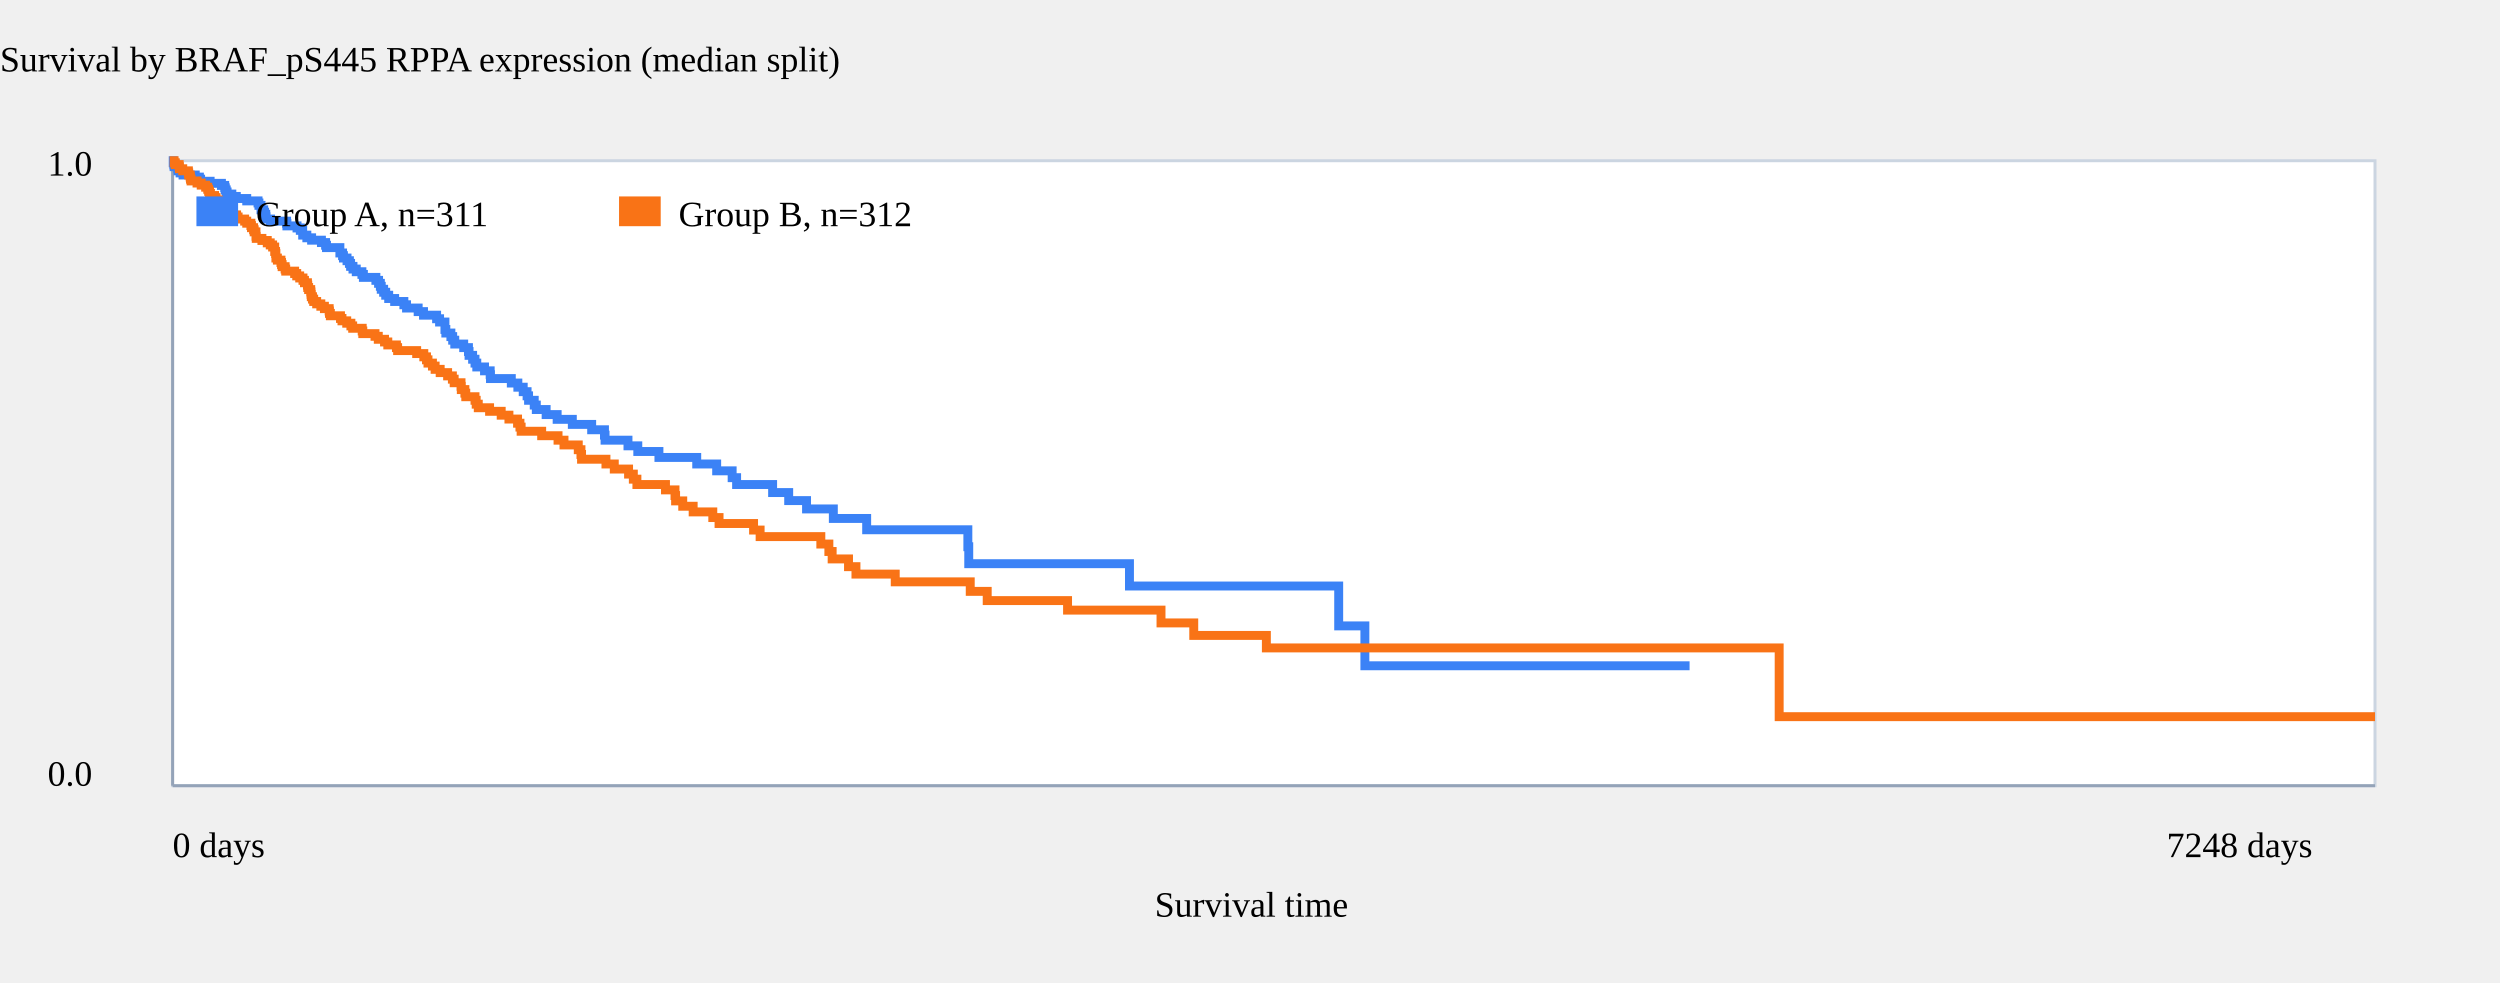
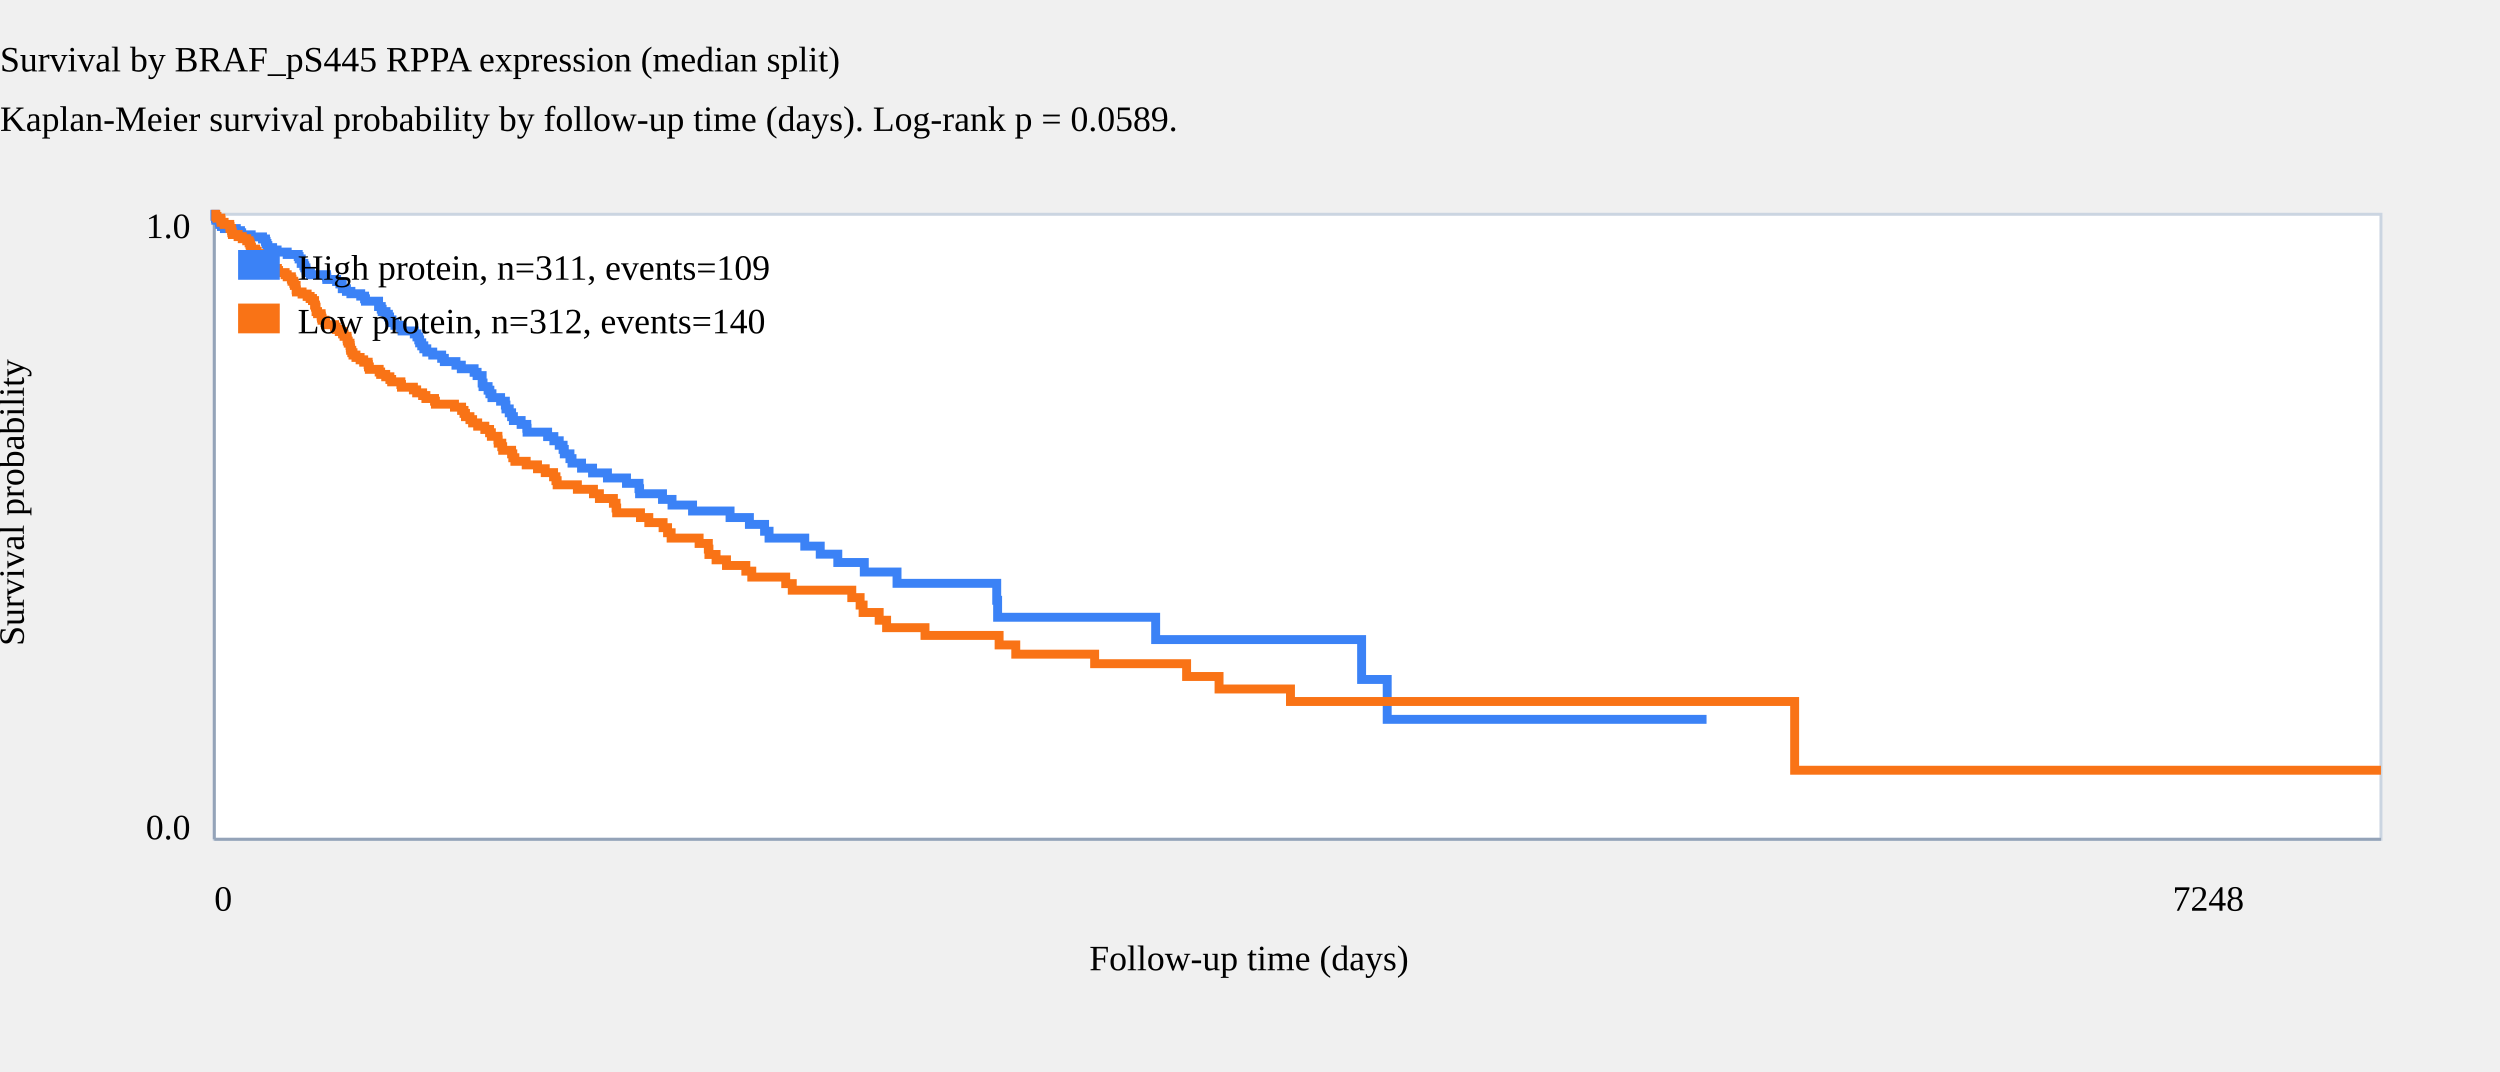
- <svg viewBox="0 0 840 330" role="img" aria-label="Survival by BRAF_pS445 RPPA expression (median split)">
+ <svg viewBox="0 0 840 360" role="img" aria-label="Survival by BRAF_pS445 RPPA expression (median split)">
  <text x="0" y="24" class="chart-title">Survival by BRAF_pS445 RPPA expression (median split)</text>
-   <rect x="58" y="54" width="740" height="210" fill="white" stroke="#cbd5e1" />
-   <line x1="58" y1="264" x2="798" y2="264" stroke="#94a3b8" />
-   <line x1="58" y1="54" x2="58" y2="264" stroke="#94a3b8" />
-   <path d="M 58.0 54.0 L 58.2 54.0 L 58.2 54.7 L 58.4 54.7 L 58.4 55.4 L 58.5 55.4 L 58.5 56.0 L 58.8 56.0 L 58.8 56.0 L 59.2 56.0 L 59.2 56.0 L 59.3 56.0 L 59.3 56.0 L 59.5 56.0 L 59.5 56.0 L 59.7 56.0 L 59.7 56.7 L 59.8 56.7 L 59.8 57.4 L 60.5 57.4 L 60.5 58.1 L 61.2 58.1 L 61.2 58.1 L 61.5 58.1 L 61.5 58.8 L 61.6 58.8 L 61.6 58.8 L 62.3 58.8 L 62.3 58.8 L 64.1 58.8 L 64.1 58.8 L 64.2 58.8 L 64.2 58.8 L 65.6 58.8 L 65.6 59.5 L 66.4 59.5 L 66.4 59.5 L 67.0 59.5 L 67.0 60.2 L 67.4 60.2 L 67.4 60.9 L 70.4 60.9 L 70.4 60.9 L 70.6 60.9 L 70.6 61.6 L 71.1 61.6 L 71.1 61.6 L 71.2 61.6 L 71.2 61.6 L 72.2 61.6 L 72.2 61.6 L 73.3 61.6 L 73.3 61.6 L 73.4 61.6 L 73.4 61.6 L 73.6 61.6 L 73.6 61.6 L 74.4 61.6 L 74.4 62.3 L 74.8 62.3 L 74.8 62.3 L 75.5 62.3 L 75.5 63.1 L 75.7 63.1 L 75.7 63.8 L 76.0 63.8 L 76.0 64.5 L 76.3 64.5 L 76.3 65.2 L 76.6 65.2 L 76.6 65.2 L 77.0 65.2 L 77.0 65.2 L 77.9 65.2 L 77.9 66.0 L 78.6 66.0 L 78.6 66.0 L 79.1 66.0 L 79.1 66.0 L 79.4 66.0 L 79.4 66.7 L 80.3 66.7 L 80.3 66.7 L 82.3 66.7 L 82.3 66.7 L 82.7 66.7 L 82.7 66.7 L 82.9 66.7 L 82.9 67.5 L 84.1 67.5 L 84.1 67.5 L 85.0 67.5 L 85.0 67.5 L 86.7 67.5 L 86.7 68.2 L 87.0 68.2 L 87.0 69.0 L 87.7 69.0 L 87.7 70.5 L 88.6 70.5 L 88.6 71.3 L 88.9 71.3 L 88.9 72.0 L 89.3 72.0 L 89.3 72.8 L 89.4 72.8 L 89.4 73.6 L 90.9 73.6 L 90.9 74.3 L 91.1 74.3 L 91.1 74.3 L 94.0 74.3 L 94.0 74.3 L 95.4 74.3 L 95.4 74.3 L 96.3 74.3 L 96.3 75.1 L 96.4 75.1 L 96.4 75.9 L 96.5 75.9 L 96.5 75.9 L 96.6 75.9 L 96.6 75.9 L 99.3 75.9 L 99.3 75.9 L 99.8 75.9 L 99.8 76.6 L 100.3 76.6 L 100.3 76.6 L 100.7 76.6 L 100.7 76.6 L 100.9 76.6 L 100.9 77.4 L 101.1 77.4 L 101.1 77.4 L 101.3 77.4 L 101.3 77.4 L 101.5 77.4 L 101.5 77.4 L 101.7 77.4 L 101.7 79.0 L 101.9 79.0 L 101.9 79.0 L 102.4 79.0 L 102.4 79.0 L 103.1 79.0 L 103.1 79.9 L 103.7 79.9 L 103.7 79.9 L 104.7 79.9 L 104.7 80.7 L 105.6 80.7 L 105.6 80.7 L 105.8 80.7 L 105.8 80.7 L 106.6 80.7 L 106.6 80.7 L 106.7 80.7 L 106.7 80.7 L 107.1 80.7 L 107.1 80.7 L 107.4 80.7 L 107.4 80.7 L 107.6 80.7 L 107.6 80.7 L 107.7 80.7 L 107.7 80.7 L 108.0 80.7 L 108.0 81.5 L 108.1 81.5 L 108.1 81.5 L 108.2 81.5 L 108.2 81.5 L 108.8 81.5 L 108.8 81.5 L 109.4 81.5 L 109.4 82.4 L 109.7 82.4 L 109.7 83.2 L 110.1 83.2 L 110.1 83.2 L 110.4 83.2 L 110.4 83.2 L 112.2 83.2 L 112.2 83.2 L 112.8 83.2 L 112.8 83.2 L 114.2 83.2 L 114.2 85.0 L 115.1 85.0 L 115.1 85.9 L 115.4 85.9 L 115.4 86.7 L 115.6 86.7 L 115.6 86.7 L 115.7 86.7 L 115.7 86.7 L 116.0 86.7 L 116.0 86.7 L 116.6 86.7 L 116.6 87.6 L 116.8 87.6 L 116.8 87.6 L 117.0 87.6 L 117.0 87.6 L 117.1 87.6 L 117.1 87.6 L 117.4 87.6 L 117.4 88.5 L 117.8 88.5 L 117.8 89.5 L 118.3 89.5 L 118.3 89.5 L 118.6 89.5 L 118.6 90.4 L 119.3 90.4 L 119.3 90.4 L 119.6 90.4 L 119.6 90.4 L 119.7 90.4 L 119.7 91.3 L 119.8 91.3 L 119.8 91.3 L 120.1 91.3 L 120.1 91.3 L 120.3 91.3 L 120.3 91.3 L 121.1 91.3 L 121.1 91.3 L 121.6 91.3 L 121.6 92.2 L 121.7 92.2 L 121.7 92.2 L 122.1 92.2 L 122.1 93.2 L 122.2 93.2 L 122.2 93.2 L 122.3 93.2 L 122.3 93.2 L 123.3 93.2 L 123.3 93.2 L 124.6 93.2 L 124.6 93.2 L 124.7 93.2 L 124.7 93.2 L 125.2 93.2 L 125.2 93.2 L 125.4 93.2 L 125.4 93.2 L 125.8 93.2 L 125.8 93.2 L 126.3 93.2 L 126.3 94.2 L 126.5 94.2 L 126.5 94.2 L 127.1 94.2 L 127.1 94.2 L 127.2 94.2 L 127.2 95.2 L 127.8 95.2 L 127.8 96.2 L 128.1 96.2 L 128.1 97.2 L 128.5 97.2 L 128.5 97.2 L 128.9 97.2 L 128.9 98.2 L 129.4 98.2 L 129.4 98.2 L 129.6 98.2 L 129.6 99.2 L 129.9 99.2 L 129.9 99.2 L 130.6 99.2 L 130.6 100.3 L 131.2 100.3 L 131.2 100.3 L 131.3 100.3 L 131.3 100.3 L 131.4 100.3 L 131.4 100.3 L 131.8 100.3 L 131.8 100.3 L 132.6 100.3 L 132.6 101.3 L 133.6 101.3 L 133.6 101.3 L 133.7 101.3 L 133.7 101.3 L 134.3 101.3 L 134.3 101.3 L 135.5 101.3 L 135.5 101.3 L 135.7 101.3 L 135.7 102.4 L 136.1 102.4 L 136.1 102.4 L 136.5 102.4 L 136.5 102.4 L 136.6 102.4 L 136.6 103.5 L 136.9 103.5 L 136.9 103.5 L 138.8 103.5 L 138.8 103.5 L 140.1 103.5 L 140.1 103.5 L 140.5 103.5 L 140.5 104.7 L 142.1 104.7 L 142.1 104.7 L 142.3 104.7 L 142.3 105.9 L 142.4 105.9 L 142.4 105.9 L 144.3 105.9 L 144.3 105.9 L 146.0 105.9 L 146.0 105.9 L 146.7 105.9 L 146.7 107.1 L 147.7 107.1 L 147.7 108.2 L 148.0 108.2 L 148.0 108.2 L 148.8 108.2 L 148.8 108.2 L 149.5 108.2 L 149.5 110.7 L 149.8 110.7 L 149.8 111.9 L 150.9 111.9 L 150.9 111.9 L 151.5 111.9 L 151.5 113.1 L 152.1 113.1 L 152.1 114.3 L 152.2 114.3 L 152.2 114.3 L 152.8 114.3 L 152.8 115.6 L 153.0 115.6 L 153.0 115.6 L 153.8 115.6 L 153.8 115.6 L 154.2 115.6 L 154.2 115.6 L 155.8 115.6 L 155.8 116.8 L 157.4 116.8 L 157.4 118.1 L 157.6 118.1 L 157.6 119.4 L 158.0 119.4 L 158.0 119.4 L 158.4 119.4 L 158.4 119.4 L 158.8 119.4 L 158.8 120.7 L 159.6 120.7 L 159.6 122.0 L 159.8 122.0 L 159.8 122.0 L 160.2 122.0 L 160.2 123.3 L 162.8 123.3 L 162.8 124.6 L 163.3 124.6 L 163.3 124.6 L 163.8 124.6 L 163.8 124.6 L 164.2 124.6 L 164.2 124.6 L 164.7 124.6 L 164.7 125.9 L 164.8 125.9 L 164.8 127.2 L 165.2 127.2 L 165.2 127.2 L 165.4 127.2 L 165.4 127.2 L 166.5 127.2 L 166.5 127.2 L 167.3 127.2 L 167.3 127.2 L 167.4 127.2 L 167.4 127.2 L 171.6 127.2 L 171.6 127.2 L 171.8 127.2 L 171.8 128.7 L 173.0 128.7 L 173.0 128.7 L 174.0 128.7 L 174.0 130.1 L 175.2 130.1 L 175.2 130.1 L 175.8 130.1 L 175.8 131.6 L 176.1 131.6 L 176.1 131.6 L 177.1 131.6 L 177.1 133.0 L 177.6 133.0 L 177.6 134.5 L 178.1 134.5 L 178.1 134.5 L 178.5 134.5 L 178.5 134.5 L 178.7 134.5 L 178.7 134.5 L 178.8 134.5 L 178.8 134.5 L 179.4 134.5 L 179.4 134.5 L 179.5 134.5 L 179.5 136.1 L 180.1 136.1 L 180.1 136.1 L 180.2 136.1 L 180.2 137.6 L 181.7 137.6 L 181.7 137.6 L 183.0 137.6 L 183.0 137.6 L 183.5 137.6 L 183.5 139.3 L 185.0 139.3 L 185.0 139.3 L 187.2 139.3 L 187.2 140.9 L 187.5 140.9 L 187.5 140.9 L 187.9 140.9 L 187.9 140.9 L 189.2 140.9 L 189.2 140.9 L 192.3 140.9 L 192.3 142.6 L 194.4 142.6 L 194.4 142.6 L 195.9 142.6 L 195.9 142.6 L 198.8 142.6 L 198.8 144.4 L 200.9 144.4 L 200.9 144.4 L 203.1 144.4 L 203.1 146.2 L 203.3 146.2 L 203.3 147.9 L 203.9 147.9 L 203.9 147.9 L 204.1 147.9 L 204.1 147.9 L 210.3 147.9 L 210.3 147.9 L 211.0 147.9 L 211.0 149.8 L 214.3 149.8 L 214.3 151.7 L 221.4 151.7 L 221.4 153.7 L 221.6 153.7 L 221.6 153.7 L 223.5 153.7 L 223.5 153.7 L 225.9 153.7 L 225.9 153.7 L 229.7 153.7 L 229.7 153.7 L 229.8 153.7 L 229.8 153.7 L 230.5 153.7 L 230.5 153.7 L 231.6 153.7 L 231.6 153.7 L 234.1 153.7 L 234.1 155.9 L 236.0 155.9 L 236.0 155.9 L 240.1 155.9 L 240.1 155.9 L 240.8 155.9 L 240.8 158.2 L 246.0 158.2 L 246.0 160.5 L 247.5 160.5 L 247.5 162.8 L 248.9 162.8 L 248.9 162.8 L 251.3 162.8 L 251.3 162.8 L 254.7 162.8 L 254.7 162.8 L 255.3 162.8 L 255.3 162.8 L 259.5 162.8 L 259.5 162.8 L 259.6 162.8 L 259.6 165.5 L 261.4 165.5 L 261.4 165.5 L 265.0 165.5 L 265.0 168.2 L 269.6 168.2 L 269.6 168.2 L 271.0 168.2 L 271.0 171.0 L 275.8 171.0 L 275.8 171.0 L 275.9 171.0 L 275.9 171.0 L 276.7 171.0 L 276.7 171.0 L 278.6 171.0 L 278.6 171.0 L 280.0 171.0 L 280.0 174.2 L 282.5 174.2 L 282.5 174.2 L 285.1 174.2 L 285.1 174.2 L 285.4 174.2 L 285.4 174.2 L 287.5 174.2 L 287.5 174.2 L 291.2 174.2 L 291.2 178.0 L 296.5 178.0 L 296.5 178.0 L 301.1 178.0 L 301.1 178.0 L 305.0 178.0 L 305.0 178.0 L 307.8 178.0 L 307.8 178.0 L 310.3 178.0 L 310.3 178.0 L 317.5 178.0 L 317.5 178.0 L 322.3 178.0 L 322.3 178.0 L 325.1 178.0 L 325.1 178.0 L 325.2 178.0 L 325.2 183.7 L 325.5 183.7 L 325.5 189.4 L 331.2 189.4 L 331.2 189.4 L 347.1 189.4 L 347.1 189.4 L 361.5 189.4 L 361.5 189.4 L 379.5 189.4 L 379.5 196.9 L 403.8 196.9 L 403.8 196.9 L 433.1 196.9 L 433.1 196.9 L 438.2 196.9 L 438.2 196.9 L 441.8 196.9 L 441.8 196.9 L 449.8 196.9 L 449.8 210.3 L 458.6 210.3 L 458.6 223.7 L 471.8 223.7 L 471.8 223.7 L 524.6 223.7 L 524.6 223.7 L 567.7 223.7 L 567.7 223.7" fill="none" stroke="#3b82f6" stroke-width="3" />
-   <path d="M 58.0 54.0 L 58.5 54.0 L 58.5 54.7 L 58.9 54.7 L 58.9 55.3 L 59.1 55.3 L 59.1 55.3 L 59.3 55.3 L 59.3 55.3 L 59.4 55.3 L 59.4 55.3 L 59.5 55.3 L 59.5 55.3 L 60.2 55.3 L 60.2 56.0 L 60.3 56.0 L 60.3 56.7 L 60.5 56.7 L 60.5 56.7 L 61.4 56.7 L 61.4 57.4 L 62.5 57.4 L 62.5 57.4 L 63.3 57.4 L 63.3 58.1 L 63.4 58.1 L 63.4 58.8 L 63.9 58.8 L 63.9 59.5 L 64.0 59.5 L 64.0 60.2 L 64.2 60.2 L 64.2 60.8 L 64.3 60.8 L 64.3 60.8 L 66.2 60.8 L 66.2 61.5 L 67.6 61.5 L 67.6 62.2 L 67.9 62.2 L 67.9 62.2 L 68.5 62.2 L 68.5 62.2 L 69.1 62.2 L 69.1 62.9 L 69.3 62.9 L 69.3 62.9 L 69.8 62.9 L 69.8 63.6 L 70.1 63.6 L 70.1 64.3 L 70.4 64.3 L 70.4 65.0 L 70.5 65.0 L 70.5 65.0 L 70.7 65.0 L 70.7 65.7 L 71.4 65.7 L 71.4 65.7 L 71.6 65.7 L 71.6 65.7 L 72.1 65.7 L 72.1 66.4 L 72.4 66.4 L 72.4 66.4 L 72.6 66.4 L 72.6 67.2 L 73.4 67.2 L 73.4 67.9 L 73.6 67.9 L 73.6 68.6 L 74.4 68.6 L 74.4 69.3 L 74.9 69.3 L 74.9 70.0 L 75.1 70.0 L 75.1 70.7 L 75.8 70.7 L 75.8 70.7 L 77.7 70.7 L 77.7 71.4 L 78.2 71.4 L 78.2 72.2 L 78.6 72.2 L 78.6 72.2 L 79.5 72.2 L 79.5 72.9 L 80.0 72.9 L 80.0 73.6 L 81.0 73.6 L 81.0 73.6 L 82.2 73.6 L 82.2 74.3 L 82.9 74.3 L 82.9 75.0 L 84.3 75.0 L 84.3 75.8 L 84.5 75.8 L 84.5 76.5 L 85.2 76.5 L 85.2 77.2 L 85.4 77.2 L 85.4 77.9 L 86.0 77.9 L 86.0 79.4 L 86.1 79.4 L 86.1 80.1 L 87.1 80.1 L 87.1 80.1 L 88.0 80.1 L 88.0 80.8 L 88.2 80.8 L 88.2 80.8 L 89.8 80.8 L 89.8 81.6 L 90.8 81.6 L 90.8 82.3 L 91.6 82.3 L 91.6 83.0 L 92.3 83.0 L 92.3 84.5 L 92.4 84.5 L 92.4 84.5 L 92.6 84.5 L 92.6 85.2 L 92.7 85.2 L 92.7 86.7 L 93.2 86.7 L 93.2 87.4 L 93.8 87.4 L 93.8 87.4 L 94.0 87.4 L 94.0 87.4 L 94.1 87.4 L 94.1 87.4 L 94.4 87.4 L 94.4 88.2 L 94.6 88.2 L 94.6 88.9 L 94.8 88.9 L 94.8 89.6 L 95.3 89.6 L 95.3 89.6 L 95.5 89.6 L 95.5 89.6 L 95.8 89.6 L 95.8 90.4 L 96.0 90.4 L 96.0 91.1 L 96.5 91.1 L 96.5 91.1 L 98.0 91.1 L 98.0 91.1 L 98.9 91.1 L 98.9 91.1 L 99.0 91.1 L 99.0 91.9 L 99.6 91.9 L 99.6 91.9 L 99.7 91.9 L 99.7 92.7 L 100.4 92.7 L 100.4 92.7 L 100.7 92.7 L 100.7 93.4 L 101.2 93.4 L 101.2 93.4 L 101.8 93.4 L 101.8 94.2 L 102.3 94.2 L 102.3 95.0 L 102.4 95.0 L 102.4 95.0 L 102.9 95.0 L 102.9 95.0 L 103.3 95.0 L 103.3 95.8 L 103.4 95.8 L 103.4 96.6 L 103.7 96.6 L 103.7 97.3 L 104.4 97.3 L 104.4 98.1 L 104.5 98.1 L 104.5 98.9 L 104.6 98.9 L 104.6 99.7 L 105.0 99.7 L 105.0 100.5 L 105.4 100.5 L 105.4 101.3 L 105.5 101.3 L 105.5 101.3 L 106.4 101.3 L 106.4 102.1 L 106.6 102.1 L 106.6 102.1 L 107.2 102.1 L 107.2 102.1 L 107.8 102.1 L 107.8 102.9 L 108.3 102.9 L 108.3 102.9 L 109.0 102.9 L 109.0 103.7 L 110.6 103.7 L 110.6 104.5 L 110.7 104.5 L 110.7 105.3 L 111.0 105.3 L 111.0 106.1 L 111.3 106.1 L 111.3 106.1 L 111.7 106.1 L 111.7 106.1 L 112.9 106.1 L 112.9 106.1 L 114.4 106.1 L 114.4 107.0 L 114.5 107.0 L 114.5 107.0 L 114.7 107.0 L 114.7 107.0 L 114.9 107.0 L 114.9 107.8 L 115.1 107.8 L 115.1 107.8 L 116.0 107.8 L 116.0 107.8 L 116.5 107.8 L 116.5 108.6 L 117.0 108.6 L 117.0 108.6 L 117.9 108.6 L 117.9 109.5 L 118.1 109.5 L 118.1 109.5 L 118.4 109.5 L 118.4 109.5 L 118.5 109.5 L 118.5 110.3 L 118.7 110.3 L 118.7 110.3 L 118.8 110.3 L 118.8 110.3 L 119.6 110.3 L 119.6 110.3 L 119.8 110.3 L 119.8 110.3 L 120.3 110.3 L 120.3 110.3 L 120.8 110.3 L 120.8 110.3 L 121.0 110.3 L 121.0 110.3 L 121.7 110.3 L 121.7 111.2 L 121.9 111.2 L 121.9 112.1 L 122.7 112.1 L 122.7 112.1 L 123.2 112.1 L 123.2 112.1 L 123.5 112.1 L 123.5 112.1 L 124.5 112.1 L 124.5 112.1 L 124.6 112.1 L 124.6 112.1 L 124.7 112.1 L 124.7 112.1 L 126.0 112.1 L 126.0 113.0 L 127.1 113.0 L 127.1 114.0 L 127.7 114.0 L 127.7 114.0 L 128.2 114.0 L 128.2 114.0 L 128.4 114.0 L 128.4 114.0 L 129.2 114.0 L 129.2 114.9 L 129.4 114.9 L 129.4 114.9 L 129.5 114.9 L 129.5 114.9 L 129.9 114.9 L 129.9 114.9 L 130.0 114.9 L 130.0 114.9 L 130.3 114.9 L 130.3 115.9 L 131.9 115.9 L 131.9 115.9 L 132.3 115.9 L 132.3 115.9 L 133.2 115.9 L 133.2 116.8 L 133.4 116.8 L 133.4 116.8 L 133.6 116.8 L 133.6 117.8 L 137.1 117.8 L 137.1 117.8 L 138.8 117.8 L 138.8 117.8 L 140.0 117.8 L 140.0 118.8 L 140.2 118.8 L 140.2 118.8 L 140.7 118.8 L 140.7 118.8 L 141.3 118.8 L 141.3 118.8 L 141.9 118.8 L 141.9 118.8 L 142.3 118.8 L 142.3 118.8 L 142.4 118.8 L 142.4 119.9 L 143.3 119.9 L 143.3 120.9 L 143.7 120.9 L 143.7 120.9 L 143.8 120.9 L 143.8 122.0 L 144.0 122.0 L 144.0 122.0 L 144.7 122.0 L 144.7 122.0 L 145.0 122.0 L 145.0 122.0 L 145.3 122.0 L 145.3 123.0 L 146.1 123.0 L 146.1 123.0 L 146.2 123.0 L 146.2 124.1 L 146.4 124.1 L 146.4 124.1 L 146.5 124.1 L 146.5 124.1 L 147.9 124.1 L 147.9 125.2 L 148.0 125.2 L 148.0 125.2 L 150.4 125.2 L 150.4 126.3 L 150.9 126.3 L 150.9 126.3 L 151.0 126.3 L 151.0 126.3 L 151.1 126.3 L 151.1 126.3 L 152.0 126.3 L 152.0 127.4 L 152.6 127.4 L 152.6 128.6 L 153.2 128.6 L 153.2 128.6 L 154.4 128.6 L 154.4 128.6 L 154.7 128.6 L 154.7 128.6 L 154.9 128.6 L 154.9 129.8 L 155.0 129.8 L 155.0 130.9 L 155.2 130.9 L 155.2 130.9 L 156.2 130.9 L 156.2 132.1 L 156.5 132.1 L 156.5 133.3 L 158.9 133.3 L 158.9 133.3 L 159.1 133.3 L 159.1 133.3 L 159.4 133.3 L 159.4 133.3 L 159.6 133.3 L 159.6 134.5 L 160.0 134.5 L 160.0 135.8 L 160.7 135.8 L 160.7 137.0 L 161.4 137.0 L 161.4 137.0 L 163.4 137.0 L 163.4 137.0 L 164.0 137.0 L 164.0 137.0 L 164.5 137.0 L 164.5 138.2 L 167.4 138.2 L 167.4 138.2 L 168.4 138.2 L 168.4 139.5 L 170.0 139.5 L 170.0 139.5 L 170.3 139.5 L 170.3 139.5 L 171.0 139.5 L 171.0 140.8 L 171.4 140.8 L 171.4 140.8 L 172.1 140.8 L 172.1 140.8 L 172.2 140.8 L 172.2 140.8 L 172.9 140.8 L 172.9 140.8 L 173.4 140.8 L 173.4 140.8 L 173.9 140.8 L 173.9 142.2 L 174.7 142.2 L 174.7 143.5 L 175.1 143.5 L 175.1 144.9 L 176.3 144.9 L 176.3 144.9 L 176.7 144.9 L 176.7 144.9 L 178.0 144.9 L 178.0 144.9 L 178.3 144.9 L 178.3 144.9 L 179.4 144.9 L 179.4 144.9 L 182.0 144.9 L 182.0 146.4 L 184.5 146.4 L 184.5 146.4 L 185.2 146.4 L 185.2 146.4 L 185.7 146.4 L 185.7 146.4 L 186.5 146.4 L 186.5 146.4 L 186.6 146.4 L 186.6 146.4 L 187.5 146.4 L 187.5 147.9 L 189.5 147.9 L 189.5 149.5 L 190.4 149.5 L 190.4 149.5 L 190.8 149.5 L 190.8 149.5 L 191.2 149.5 L 191.2 149.5 L 194.3 149.5 L 194.3 151.1 L 195.2 151.1 L 195.2 152.7 L 195.4 152.7 L 195.4 154.3 L 199.5 154.3 L 199.5 154.3 L 203.6 154.3 L 203.6 155.9 L 205.2 155.9 L 205.2 155.9 L 206.4 155.9 L 206.4 157.6 L 208.6 157.6 L 208.6 157.6 L 211.2 157.6 L 211.2 159.3 L 211.7 159.3 L 211.7 159.3 L 212.8 159.3 L 212.8 161.0 L 213.1 161.0 L 213.1 161.0 L 213.5 161.0 L 213.5 161.0 L 214.0 161.0 L 214.0 162.8 L 217.2 162.8 L 217.2 162.8 L 223.1 162.8 L 223.1 162.8 L 223.6 162.8 L 223.6 164.6 L 226.8 164.6 L 226.8 166.5 L 227.0 166.5 L 227.0 168.3 L 229.4 168.3 L 229.4 170.1 L 232.9 170.1 L 232.9 172.0 L 233.9 172.0 L 233.9 172.0 L 234.4 172.0 L 234.4 172.0 L 234.7 172.0 L 234.7 172.0 L 239.5 172.0 L 239.5 173.9 L 241.6 173.9 L 241.6 175.9 L 244.2 175.9 L 244.2 175.9 L 246.4 175.9 L 246.4 175.9 L 246.6 175.9 L 246.6 175.9 L 247.1 175.9 L 247.1 175.9 L 248.3 175.9 L 248.3 175.9 L 253.2 175.9 L 253.2 178.1 L 255.4 178.1 L 255.4 180.3 L 261.9 180.3 L 261.9 180.3 L 264.6 180.3 L 264.6 180.3 L 268.8 180.3 L 268.8 180.3 L 270.4 180.3 L 270.4 180.3 L 275.8 180.3 L 275.8 182.8 L 277.3 182.8 L 277.3 182.8 L 278.5 182.8 L 278.5 185.3 L 279.6 185.3 L 279.6 187.8 L 285.1 187.8 L 285.1 190.4 L 287.6 190.4 L 287.6 192.9 L 288.8 192.9 L 288.8 192.9 L 300.8 192.9 L 300.8 195.5 L 312.0 195.5 L 312.0 195.5 L 314.3 195.5 L 314.3 195.5 L 322.4 195.5 L 322.4 195.5 L 322.9 195.5 L 322.9 195.5 L 326.0 195.5 L 326.0 198.7 L 331.7 198.7 L 331.7 201.8 L 345.9 201.8 L 345.9 201.8 L 358.7 201.8 L 358.7 205.0 L 365.9 205.0 L 365.9 205.0 L 370.3 205.0 L 370.3 205.0 L 375.3 205.0 L 375.3 205.0 L 376.8 205.0 L 376.8 205.0 L 390.1 205.0 L 390.1 209.3 L 401.1 209.3 L 401.1 213.5 L 425.5 213.5 L 425.5 217.7 L 429.1 217.7 L 429.1 217.7 L 429.2 217.7 L 429.2 217.7 L 430.0 217.7 L 430.0 217.7 L 451.1 217.7 L 451.1 217.7 L 460.3 217.7 L 460.3 217.7 L 469.0 217.7 L 469.0 217.7 L 493.0 217.7 L 493.0 217.7 L 537.2 217.7 L 537.2 217.7 L 544.5 217.7 L 544.5 217.7 L 597.8 217.7 L 597.8 240.8 L 798.0 240.8 L 798.0 240.8" fill="none" stroke="#f97316" stroke-width="3" />
-   <text x="58" y="288" class="axis-label">0 days</text>
-   <text x="728" y="288" class="axis-label">7248 days</text>
-   <text x="388.0" y="308" class="axis-label">Survival time</text>
-   <text x="16" y="59" class="axis-label">1.0</text>
-   <text x="16" y="264" class="axis-label">0.0</text>
-   <rect x="66" y="66" width="14" height="10" fill="#3b82f6" />
-   <text x="86" y="76" class="legend">Group A, n=311</text>
-   <rect x="208" y="66" width="14" height="10" fill="#f97316" />
-   <text x="228" y="76" class="legend">Group B, n=312</text>
+   <text x="0" y="44" class="axis-label">Kaplan-Meier survival probability by follow-up time (days). Log-rank p = 0.0589.</text>
+   <rect x="72" y="72" width="728" height="210" fill="white" stroke="#cbd5e1" />
+   <line x1="72" y1="282" x2="800" y2="282" stroke="#94a3b8" />
+   <line x1="72" y1="72" x2="72" y2="282" stroke="#94a3b8" />
+   <path d="M 72.0 72.0 L 72.2 72.0 L 72.2 72.7 L 72.4 72.7 L 72.4 73.4 L 72.5 73.4 L 72.5 74.0 L 72.8 74.0 L 72.8 74.0 L 73.2 74.0 L 73.2 74.0 L 73.3 74.0 L 73.3 74.0 L 73.5 74.0 L 73.5 74.0 L 73.7 74.0 L 73.7 74.7 L 73.8 74.7 L 73.8 75.4 L 74.4 75.4 L 74.4 76.1 L 75.1 76.1 L 75.1 76.1 L 75.4 76.1 L 75.4 76.8 L 75.5 76.8 L 75.5 76.8 L 76.2 76.8 L 76.2 76.8 L 78.0 76.8 L 78.0 76.8 L 78.1 76.8 L 78.1 76.8 L 79.4 76.8 L 79.4 77.5 L 80.2 77.5 L 80.2 77.5 L 80.8 77.5 L 80.8 78.2 L 81.2 78.2 L 81.2 78.9 L 84.2 78.9 L 84.2 78.9 L 84.4 78.9 L 84.4 79.6 L 84.9 79.6 L 84.9 79.6 L 85.0 79.6 L 85.0 79.6 L 86.0 79.6 L 86.0 79.6 L 87.1 79.6 L 87.1 79.6 L 87.2 79.6 L 87.2 79.6 L 87.4 79.6 L 87.4 79.6 L 88.2 79.6 L 88.2 80.3 L 88.6 80.3 L 88.6 80.3 L 89.2 80.3 L 89.2 81.1 L 89.4 81.1 L 89.4 81.8 L 89.7 81.8 L 89.7 82.5 L 90.0 82.5 L 90.0 83.2 L 90.3 83.2 L 90.3 83.2 L 90.7 83.2 L 90.7 83.2 L 91.6 83.2 L 91.6 84.0 L 92.3 84.0 L 92.3 84.0 L 92.8 84.0 L 92.8 84.0 L 93.1 84.0 L 93.1 84.7 L 93.9 84.7 L 93.9 84.7 L 95.9 84.7 L 95.9 84.7 L 96.3 84.7 L 96.3 84.7 L 96.5 84.7 L 96.5 85.5 L 97.7 85.5 L 97.7 85.5 L 98.5 85.5 L 98.5 85.5 L 100.2 85.5 L 100.2 86.2 L 100.5 86.2 L 100.5 87.0 L 101.2 87.0 L 101.2 88.5 L 102.1 88.5 L 102.1 89.3 L 102.4 89.3 L 102.4 90.0 L 102.8 90.0 L 102.8 90.8 L 102.9 90.8 L 102.9 91.6 L 104.3 91.6 L 104.3 92.3 L 104.5 92.3 L 104.5 92.3 L 107.5 92.3 L 107.5 92.3 L 108.8 92.3 L 108.8 92.3 L 109.7 92.3 L 109.7 93.1 L 109.8 93.1 L 109.8 93.9 L 109.9 93.9 L 109.9 93.9 L 110.0 93.9 L 110.0 93.9 L 112.7 93.9 L 112.7 93.9 L 113.1 93.9 L 113.1 94.6 L 113.6 94.6 L 113.6 94.6 L 114.0 94.6 L 114.0 94.6 L 114.2 94.6 L 114.2 95.4 L 114.4 95.4 L 114.4 95.4 L 114.6 95.4 L 114.6 95.4 L 114.8 95.4 L 114.8 95.4 L 115.0 95.4 L 115.0 97.0 L 115.2 97.0 L 115.2 97.0 L 115.7 97.0 L 115.7 97.0 L 116.4 97.0 L 116.4 97.9 L 117.0 97.9 L 117.0 97.9 L 117.9 97.9 L 117.9 98.7 L 118.8 98.7 L 118.8 98.7 L 119.0 98.7 L 119.0 98.7 L 119.8 98.7 L 119.8 98.7 L 119.9 98.7 L 119.9 98.7 L 120.3 98.7 L 120.3 98.7 L 120.6 98.7 L 120.6 98.7 L 120.8 98.7 L 120.8 98.7 L 120.9 98.7 L 120.9 98.7 L 121.2 98.7 L 121.2 99.5 L 121.3 99.5 L 121.3 99.5 L 121.4 99.5 L 121.4 99.5 L 122.0 99.5 L 122.0 99.5 L 122.5 99.5 L 122.5 100.4 L 122.8 100.4 L 122.8 101.2 L 123.2 101.2 L 123.2 101.2 L 123.5 101.2 L 123.5 101.2 L 125.3 101.2 L 125.3 101.2 L 125.9 101.2 L 125.9 101.2 L 127.2 101.2 L 127.2 103.0 L 128.1 103.0 L 128.1 103.9 L 128.4 103.9 L 128.4 104.7 L 128.6 104.7 L 128.6 104.7 L 128.7 104.7 L 128.7 104.7 L 129.1 104.7 L 129.1 104.7 L 129.7 104.7 L 129.7 105.6 L 129.9 105.6 L 129.9 105.6 L 130.1 105.6 L 130.1 105.6 L 130.2 105.6 L 130.2 105.6 L 130.5 105.6 L 130.5 106.5 L 130.9 106.5 L 130.9 107.5 L 131.4 107.5 L 131.4 107.5 L 131.7 107.5 L 131.7 108.4 L 132.3 108.4 L 132.3 108.4 L 132.6 108.4 L 132.6 108.4 L 132.7 108.4 L 132.7 109.3 L 132.8 109.3 L 132.8 109.3 L 133.1 109.3 L 133.1 109.3 L 133.3 109.3 L 133.3 109.3 L 134.1 109.3 L 134.1 109.3 L 134.6 109.3 L 134.6 110.2 L 134.7 110.2 L 134.7 110.2 L 135.1 110.2 L 135.1 111.2 L 135.2 111.2 L 135.2 111.2 L 135.3 111.2 L 135.3 111.2 L 136.3 111.2 L 136.3 111.2 L 137.5 111.2 L 137.5 111.2 L 137.6 111.2 L 137.6 111.2 L 138.1 111.2 L 138.1 111.2 L 138.3 111.2 L 138.3 111.2 L 138.7 111.2 L 138.7 111.2 L 139.2 111.2 L 139.2 112.2 L 139.4 112.2 L 139.4 112.2 L 140.0 112.2 L 140.0 112.2 L 140.1 112.2 L 140.1 113.2 L 140.7 113.2 L 140.7 114.2 L 141.0 114.2 L 141.0 115.2 L 141.4 115.2 L 141.4 115.2 L 141.7 115.2 L 141.7 116.2 L 142.2 116.2 L 142.2 116.2 L 142.4 116.2 L 142.4 117.2 L 142.7 117.2 L 142.7 117.2 L 143.4 117.2 L 143.4 118.3 L 144.0 118.3 L 144.0 118.3 L 144.1 118.3 L 144.1 118.3 L 144.2 118.3 L 144.2 118.3 L 144.6 118.3 L 144.6 118.3 L 145.4 118.3 L 145.4 119.3 L 146.3 119.3 L 146.3 119.3 L 146.4 119.3 L 146.4 119.3 L 147.0 119.3 L 147.0 119.3 L 148.2 119.3 L 148.2 119.3 L 148.4 119.3 L 148.4 120.4 L 148.8 120.4 L 148.8 120.4 L 149.2 120.4 L 149.2 120.4 L 149.3 120.4 L 149.3 121.5 L 149.6 121.5 L 149.6 121.5 L 151.4 121.5 L 151.4 121.5 L 152.8 121.5 L 152.8 121.5 L 153.2 121.5 L 153.2 122.7 L 154.8 122.7 L 154.8 122.7 L 155.0 122.7 L 155.0 123.9 L 155.1 123.9 L 155.1 123.9 L 156.9 123.9 L 156.9 123.9 L 158.6 123.9 L 158.6 123.9 L 159.3 123.9 L 159.3 125.1 L 160.3 125.1 L 160.3 126.2 L 160.6 126.2 L 160.6 126.2 L 161.3 126.2 L 161.3 126.2 L 162.0 126.2 L 162.0 128.7 L 162.3 128.7 L 162.3 129.9 L 163.4 129.9 L 163.4 129.9 L 164.0 129.9 L 164.0 131.1 L 164.6 131.1 L 164.6 132.3 L 164.7 132.3 L 164.7 132.3 L 165.3 132.3 L 165.3 133.6 L 165.4 133.6 L 165.4 133.6 L 166.2 133.6 L 166.2 133.6 L 166.6 133.6 L 166.6 133.6 L 168.2 133.6 L 168.2 134.8 L 169.8 134.8 L 169.8 136.1 L 170.0 136.1 L 170.0 137.4 L 170.3 137.4 L 170.3 137.4 L 170.7 137.4 L 170.7 137.4 L 171.1 137.4 L 171.1 138.7 L 171.9 138.7 L 171.9 140.0 L 172.1 140.0 L 172.1 140.0 L 172.5 140.0 L 172.5 141.3 L 175.1 141.3 L 175.1 142.6 L 175.6 142.6 L 175.6 142.6 L 176.1 142.6 L 176.1 142.6 L 176.5 142.6 L 176.5 142.6 L 177.0 142.6 L 177.0 143.9 L 177.1 143.9 L 177.1 145.2 L 177.5 145.2 L 177.5 145.2 L 177.7 145.2 L 177.7 145.2 L 178.8 145.2 L 178.8 145.2 L 179.6 145.2 L 179.6 145.2 L 179.7 145.2 L 179.7 145.2 L 183.8 145.2 L 183.8 145.2 L 184.0 145.2 L 184.0 146.7 L 185.1 146.7 L 185.1 146.7 L 186.1 146.7 L 186.1 148.1 L 187.3 148.1 L 187.3 148.1 L 187.9 148.1 L 187.9 149.6 L 188.2 149.6 L 188.2 149.6 L 189.2 149.6 L 189.2 151.0 L 189.6 151.0 L 189.6 152.5 L 190.1 152.5 L 190.1 152.5 L 190.5 152.5 L 190.5 152.5 L 190.7 152.5 L 190.7 152.5 L 190.8 152.5 L 190.8 152.5 L 191.4 152.5 L 191.4 152.5 L 191.5 152.5 L 191.5 154.1 L 192.1 154.1 L 192.1 154.1 L 192.2 154.1 L 192.2 155.6 L 193.7 155.6 L 193.7 155.6 L 194.9 155.6 L 194.9 155.6 L 195.4 155.6 L 195.4 157.3 L 196.9 157.3 L 196.9 157.3 L 199.1 157.3 L 199.1 158.9 L 199.4 158.9 L 199.4 158.9 L 199.8 158.9 L 199.8 158.9 L 201.1 158.9 L 201.1 158.9 L 204.1 158.9 L 204.1 160.6 L 206.2 160.6 L 206.2 160.6 L 207.7 160.6 L 207.7 160.6 L 210.5 160.6 L 210.5 162.4 L 212.6 162.4 L 212.6 162.4 L 214.7 162.4 L 214.7 164.2 L 214.9 164.2 L 214.9 165.9 L 215.5 165.9 L 215.5 165.9 L 215.7 165.9 L 215.7 165.9 L 221.9 165.9 L 221.9 165.9 L 222.6 165.9 L 222.6 167.8 L 225.8 167.8 L 225.8 169.7 L 232.7 169.7 L 232.7 171.7 L 232.9 171.7 L 232.9 171.7 L 234.8 171.7 L 234.8 171.7 L 237.2 171.7 L 237.2 171.7 L 240.9 171.7 L 240.9 171.7 L 241.0 171.7 L 241.0 171.7 L 241.7 171.7 L 241.7 171.7 L 242.8 171.7 L 242.8 171.7 L 245.3 171.7 L 245.3 173.9 L 247.1 173.9 L 247.1 173.9 L 251.2 173.9 L 251.2 173.9 L 251.8 173.9 L 251.8 176.2 L 256.9 176.2 L 256.9 178.5 L 258.4 178.5 L 258.4 180.8 L 259.8 180.8 L 259.8 180.8 L 262.1 180.8 L 262.1 180.8 L 265.6 180.8 L 265.6 180.8 L 266.1 180.8 L 266.1 180.8 L 270.3 180.8 L 270.3 180.8 L 270.4 180.8 L 270.4 183.5 L 272.1 183.5 L 272.1 183.5 L 275.6 183.5 L 275.6 186.2 L 280.2 186.2 L 280.2 186.2 L 281.5 186.2 L 281.5 189.0 L 286.2 189.0 L 286.2 189.0 L 286.3 189.0 L 286.3 189.0 L 287.1 189.0 L 287.1 189.0 L 289.1 189.0 L 289.1 189.0 L 290.4 189.0 L 290.4 192.2 L 292.9 192.2 L 292.9 192.2 L 295.4 192.2 L 295.4 192.2 L 295.7 192.2 L 295.7 192.2 L 297.8 192.2 L 297.8 192.2 L 301.4 192.2 L 301.4 196.0 L 306.6 196.0 L 306.6 196.0 L 311.2 196.0 L 311.2 196.0 L 315.0 196.0 L 315.0 196.0 L 317.8 196.0 L 317.8 196.0 L 320.2 196.0 L 320.2 196.0 L 327.3 196.0 L 327.3 196.0 L 332.0 196.0 L 332.0 196.0 L 334.8 196.0 L 334.8 196.0 L 334.9 196.0 L 334.9 201.7 L 335.2 201.7 L 335.2 207.4 L 340.8 207.4 L 340.8 207.4 L 356.5 207.4 L 356.5 207.4 L 370.6 207.4 L 370.6 207.4 L 388.3 207.4 L 388.3 214.9 L 412.2 214.9 L 412.2 214.9 L 441.0 214.9 L 441.0 214.9 L 446.0 214.9 L 446.0 214.9 L 449.6 214.9 L 449.6 214.9 L 457.5 214.9 L 457.5 228.3 L 466.1 228.3 L 466.1 241.7 L 479.1 241.7 L 479.1 241.7 L 531.0 241.7 L 531.0 241.7 L 573.4 241.7 L 573.4 241.7" fill="none" stroke="#3b82f6" stroke-width="3" />
+   <path d="M 72.0 72.0 L 72.5 72.0 L 72.5 72.7 L 72.9 72.7 L 72.9 73.3 L 73.1 73.3 L 73.1 73.3 L 73.3 73.3 L 73.3 73.3 L 73.4 73.3 L 73.4 73.3 L 73.5 73.3 L 73.5 73.3 L 74.2 73.3 L 74.2 74.0 L 74.3 74.0 L 74.3 74.7 L 74.4 74.7 L 74.4 74.7 L 75.3 74.7 L 75.3 75.4 L 76.4 75.4 L 76.4 75.4 L 77.2 75.4 L 77.2 76.1 L 77.3 76.1 L 77.3 76.8 L 77.8 76.8 L 77.8 77.5 L 77.9 77.5 L 77.9 78.2 L 78.1 78.2 L 78.1 78.8 L 78.2 78.8 L 78.2 78.8 L 80.0 78.8 L 80.0 79.5 L 81.4 79.5 L 81.4 80.2 L 81.7 80.2 L 81.7 80.2 L 82.3 80.2 L 82.3 80.2 L 82.9 80.2 L 82.9 80.9 L 83.1 80.9 L 83.1 80.9 L 83.7 80.9 L 83.7 81.6 L 84.0 81.6 L 84.0 82.3 L 84.2 82.3 L 84.2 83.0 L 84.3 83.0 L 84.3 83.0 L 84.5 83.0 L 84.5 83.7 L 85.2 83.7 L 85.2 83.7 L 85.4 83.7 L 85.4 83.7 L 85.9 83.7 L 85.9 84.4 L 86.2 84.4 L 86.2 84.4 L 86.4 84.4 L 86.4 85.2 L 87.2 85.2 L 87.2 85.9 L 87.4 85.9 L 87.4 86.6 L 88.2 86.6 L 88.2 87.3 L 88.7 87.3 L 88.7 88.0 L 88.8 88.0 L 88.8 88.7 L 89.5 88.7 L 89.5 88.7 L 91.4 88.7 L 91.4 89.4 L 91.9 89.4 L 91.9 90.2 L 92.3 90.2 L 92.3 90.2 L 93.2 90.2 L 93.2 90.9 L 93.6 90.9 L 93.6 91.6 L 94.6 91.6 L 94.6 91.6 L 95.8 91.6 L 95.8 92.3 L 96.5 92.3 L 96.5 93.0 L 97.9 93.0 L 97.9 93.8 L 98.1 93.8 L 98.1 94.5 L 98.7 94.5 L 98.7 95.2 L 98.9 95.2 L 98.9 95.9 L 99.5 95.9 L 99.5 97.4 L 99.6 97.4 L 99.6 98.1 L 100.6 98.1 L 100.6 98.1 L 101.5 98.1 L 101.5 98.8 L 101.7 98.8 L 101.7 98.8 L 103.2 98.8 L 103.2 99.6 L 104.2 99.6 L 104.2 100.3 L 105.0 100.3 L 105.0 101.0 L 105.7 101.0 L 105.7 102.5 L 105.8 102.5 L 105.8 102.5 L 106.0 102.5 L 106.0 103.2 L 106.2 103.2 L 106.2 104.7 L 106.7 104.7 L 106.7 105.4 L 107.3 105.4 L 107.3 105.4 L 107.5 105.4 L 107.5 105.4 L 107.6 105.4 L 107.6 105.4 L 107.9 105.4 L 107.9 106.2 L 108.0 106.2 L 108.0 106.9 L 108.2 106.9 L 108.2 107.6 L 108.7 107.6 L 108.7 107.6 L 108.9 107.6 L 108.9 107.6 L 109.2 107.6 L 109.2 108.4 L 109.4 108.4 L 109.4 109.1 L 109.9 109.1 L 109.9 109.1 L 111.4 109.1 L 111.4 109.1 L 112.3 109.1 L 112.3 109.1 L 112.4 109.1 L 112.4 109.9 L 112.9 109.9 L 112.9 109.9 L 113.0 109.9 L 113.0 110.7 L 113.7 110.7 L 113.7 110.7 L 114.0 110.7 L 114.0 111.4 L 114.5 111.4 L 114.5 111.4 L 115.1 111.4 L 115.1 112.2 L 115.6 112.2 L 115.6 113.0 L 115.7 113.0 L 115.7 113.0 L 116.2 113.0 L 116.2 113.0 L 116.6 113.0 L 116.6 113.8 L 116.7 113.8 L 116.7 114.6 L 117.0 114.6 L 117.0 115.3 L 117.6 115.3 L 117.6 116.1 L 117.7 116.1 L 117.7 116.9 L 117.8 116.9 L 117.8 117.7 L 118.2 117.7 L 118.2 118.5 L 118.6 118.5 L 118.6 119.3 L 118.7 119.3 L 118.7 119.3 L 119.6 119.3 L 119.6 120.1 L 119.8 120.1 L 119.8 120.1 L 120.4 120.1 L 120.4 120.1 L 121.0 120.1 L 121.0 120.9 L 121.5 120.9 L 121.5 120.9 L 122.2 120.9 L 122.2 121.7 L 123.7 121.7 L 123.7 122.5 L 123.8 122.5 L 123.8 123.3 L 124.1 123.3 L 124.1 124.1 L 124.4 124.1 L 124.4 124.1 L 124.8 124.1 L 124.8 124.1 L 126.0 124.1 L 126.0 124.1 L 127.4 124.1 L 127.4 125.0 L 127.5 125.0 L 127.5 125.0 L 127.7 125.0 L 127.7 125.0 L 127.9 125.0 L 127.9 125.8 L 128.1 125.8 L 128.1 125.8 L 129.1 125.8 L 129.1 125.8 L 129.6 125.8 L 129.6 126.6 L 130.1 126.6 L 130.1 126.6 L 131.0 126.6 L 131.0 127.5 L 131.2 127.5 L 131.2 127.5 L 131.5 127.5 L 131.5 127.5 L 131.6 127.5 L 131.6 128.3 L 131.8 128.3 L 131.8 128.3 L 131.9 128.3 L 131.9 128.3 L 132.6 128.3 L 132.6 128.3 L 132.8 128.3 L 132.8 128.3 L 133.3 128.3 L 133.3 128.3 L 133.8 128.3 L 133.8 128.3 L 134.0 128.3 L 134.0 128.3 L 134.7 128.3 L 134.7 129.2 L 134.9 129.2 L 134.9 130.1 L 135.7 130.1 L 135.7 130.1 L 136.2 130.1 L 136.2 130.1 L 136.5 130.1 L 136.5 130.1 L 137.4 130.1 L 137.4 130.1 L 137.5 130.1 L 137.5 130.1 L 137.6 130.1 L 137.6 130.1 L 138.9 130.1 L 138.9 131.0 L 140.0 131.0 L 140.0 132.0 L 140.6 132.0 L 140.6 132.0 L 141.1 132.0 L 141.1 132.0 L 141.3 132.0 L 141.3 132.0 L 142.0 132.0 L 142.0 132.9 L 142.2 132.9 L 142.2 132.9 L 142.3 132.9 L 142.3 132.9 L 142.7 132.9 L 142.7 132.9 L 142.8 132.9 L 142.8 132.9 L 143.1 132.9 L 143.1 133.9 L 144.7 133.9 L 144.7 133.9 L 145.1 133.9 L 145.1 133.9 L 146.0 133.9 L 146.0 134.8 L 146.2 134.8 L 146.2 134.8 L 146.3 134.8 L 146.3 135.8 L 149.8 135.8 L 149.8 135.8 L 151.4 135.8 L 151.4 135.8 L 152.7 135.8 L 152.7 136.8 L 152.9 136.8 L 152.9 136.8 L 153.4 136.8 L 153.4 136.8 L 154.0 136.8 L 154.0 136.8 L 154.6 136.8 L 154.6 136.8 L 155.0 136.8 L 155.0 136.8 L 155.1 136.8 L 155.1 137.9 L 155.9 137.9 L 155.9 138.9 L 156.3 138.9 L 156.3 138.9 L 156.4 138.9 L 156.4 140.0 L 156.6 140.0 L 156.6 140.0 L 157.3 140.0 L 157.3 140.0 L 157.6 140.0 L 157.6 140.0 L 157.9 140.0 L 157.9 141.0 L 158.7 141.0 L 158.7 141.0 L 158.8 141.0 L 158.8 142.1 L 159.0 142.1 L 159.0 142.1 L 159.1 142.1 L 159.1 142.1 L 160.5 142.1 L 160.5 143.2 L 160.6 143.2 L 160.6 143.2 L 162.9 143.2 L 162.9 144.3 L 163.4 144.3 L 163.4 144.3 L 163.5 144.3 L 163.5 144.3 L 163.6 144.3 L 163.6 144.3 L 164.5 144.3 L 164.5 145.4 L 165.1 145.4 L 165.1 146.6 L 165.6 146.6 L 165.6 146.6 L 166.8 146.6 L 166.8 146.6 L 167.1 146.6 L 167.1 146.6 L 167.3 146.6 L 167.3 147.8 L 167.4 147.8 L 167.4 148.9 L 167.6 148.9 L 167.6 148.9 L 168.6 148.9 L 168.6 150.1 L 168.9 150.1 L 168.9 151.3 L 171.2 151.3 L 171.2 151.3 L 171.4 151.3 L 171.4 151.3 L 171.7 151.3 L 171.7 151.3 L 171.9 151.3 L 171.9 152.5 L 172.3 152.5 L 172.3 153.8 L 173.0 153.8 L 173.0 155.0 L 173.7 155.0 L 173.7 155.0 L 175.7 155.0 L 175.7 155.0 L 176.3 155.0 L 176.3 155.0 L 176.8 155.0 L 176.8 156.2 L 179.7 156.2 L 179.7 156.2 L 180.6 156.2 L 180.6 157.5 L 182.2 157.5 L 182.2 157.5 L 182.5 157.5 L 182.5 157.5 L 183.2 157.5 L 183.2 158.8 L 183.6 158.8 L 183.6 158.8 L 184.3 158.8 L 184.3 158.8 L 184.4 158.8 L 184.4 158.8 L 185.0 158.8 L 185.0 158.8 L 185.5 158.8 L 185.5 158.8 L 186.0 158.8 L 186.0 160.2 L 186.8 160.2 L 186.8 161.5 L 187.2 161.5 L 187.2 162.9 L 188.4 162.9 L 188.4 162.9 L 188.8 162.9 L 188.8 162.9 L 190.0 162.9 L 190.0 162.9 L 190.3 162.9 L 190.3 162.9 L 191.4 162.9 L 191.4 162.9 L 194.0 162.9 L 194.0 164.4 L 196.4 164.4 L 196.4 164.4 L 197.2 164.4 L 197.2 164.4 L 197.7 164.4 L 197.7 164.4 L 198.5 164.4 L 198.5 164.4 L 198.6 164.4 L 198.6 164.4 L 199.4 164.4 L 199.4 165.9 L 201.4 165.9 L 201.4 167.5 L 202.3 167.5 L 202.3 167.5 L 202.7 167.5 L 202.7 167.5 L 203.1 167.5 L 203.1 167.5 L 206.1 167.5 L 206.1 169.1 L 207.0 169.1 L 207.0 170.7 L 207.2 170.7 L 207.2 172.3 L 211.2 172.3 L 211.2 172.3 L 215.2 172.3 L 215.2 173.9 L 216.8 173.9 L 216.8 173.9 L 218.0 173.9 L 218.0 175.6 L 220.2 175.6 L 220.2 175.6 L 222.8 175.6 L 222.8 177.3 L 223.2 177.3 L 223.2 177.3 L 224.3 177.3 L 224.3 179.0 L 224.6 179.0 L 224.6 179.0 L 225.0 179.0 L 225.0 179.0 L 225.5 179.0 L 225.5 180.8 L 228.6 180.8 L 228.6 180.8 L 234.4 180.8 L 234.4 180.8 L 234.9 180.8 L 234.9 182.6 L 238.0 182.6 L 238.0 184.5 L 238.2 184.5 L 238.2 186.3 L 240.6 186.3 L 240.6 188.1 L 244.1 188.1 L 244.1 190.0 L 245.1 190.0 L 245.1 190.0 L 245.6 190.0 L 245.6 190.0 L 245.9 190.0 L 245.9 190.0 L 250.6 190.0 L 250.6 191.9 L 252.6 191.9 L 252.6 193.9 L 255.2 193.9 L 255.2 193.9 L 257.3 193.9 L 257.3 193.9 L 257.5 193.9 L 257.5 193.9 L 258.0 193.9 L 258.0 193.9 L 259.2 193.9 L 259.2 193.9 L 264.0 193.9 L 264.0 196.1 L 266.2 196.1 L 266.2 198.3 L 272.6 198.3 L 272.6 198.3 L 275.3 198.3 L 275.3 198.3 L 279.4 198.3 L 279.4 198.3 L 280.9 198.3 L 280.9 198.3 L 286.2 198.3 L 286.2 200.8 L 287.7 200.8 L 287.7 200.8 L 289.0 200.8 L 289.0 203.3 L 290.0 203.3 L 290.0 205.8 L 295.4 205.8 L 295.4 208.4 L 297.9 208.4 L 297.9 210.9 L 299.1 210.9 L 299.1 210.9 L 310.8 210.9 L 310.8 213.5 L 321.9 213.5 L 321.9 213.5 L 324.1 213.5 L 324.1 213.5 L 332.1 213.5 L 332.1 213.5 L 332.6 213.5 L 332.6 213.5 L 335.7 213.5 L 335.7 216.7 L 341.3 216.7 L 341.3 219.8 L 355.2 219.8 L 355.2 219.8 L 367.8 219.8 L 367.8 223.0 L 374.9 223.0 L 374.9 223.0 L 379.3 223.0 L 379.3 223.0 L 384.2 223.0 L 384.2 223.0 L 385.7 223.0 L 385.7 223.0 L 398.7 223.0 L 398.7 227.3 L 409.6 227.3 L 409.6 231.5 L 433.6 231.5 L 433.6 235.7 L 437.1 235.7 L 437.1 235.7 L 437.2 235.7 L 437.2 235.7 L 438.0 235.7 L 438.0 235.7 L 458.7 235.7 L 458.7 235.7 L 467.7 235.7 L 467.7 235.7 L 476.4 235.7 L 476.4 235.7 L 500.0 235.7 L 500.0 235.7 L 543.5 235.7 L 543.5 235.7 L 550.6 235.7 L 550.6 235.7 L 603.0 235.7 L 603.0 258.8 L 800.0 258.8 L 800.0 258.8" fill="none" stroke="#f97316" stroke-width="3" />
+   <text x="72" y="306" class="axis-label">0</text>
+   <text x="730" y="306" class="axis-label">7248</text>
+   <text x="366.0" y="326" class="axis-label">Follow-up time (days)</text>
+   <text x="8" y="217.0" class="axis-label" transform="rotate(-90 8 217.0)">Survival probability</text>
+   <text x="64" y="80" class="axis-label" text-anchor="end">1.0</text>
+   <text x="64" y="282" class="axis-label" text-anchor="end">0.0</text>
+   <rect x="80" y="84" width="14" height="10" fill="#3b82f6" />
+   <text x="100" y="94" class="legend">High protein, n=311, events=109</text>
+   <rect x="80" y="102" width="14" height="10" fill="#f97316" />
+   <text x="100" y="112" class="legend">Low protein, n=312, events=140</text>
</svg>
